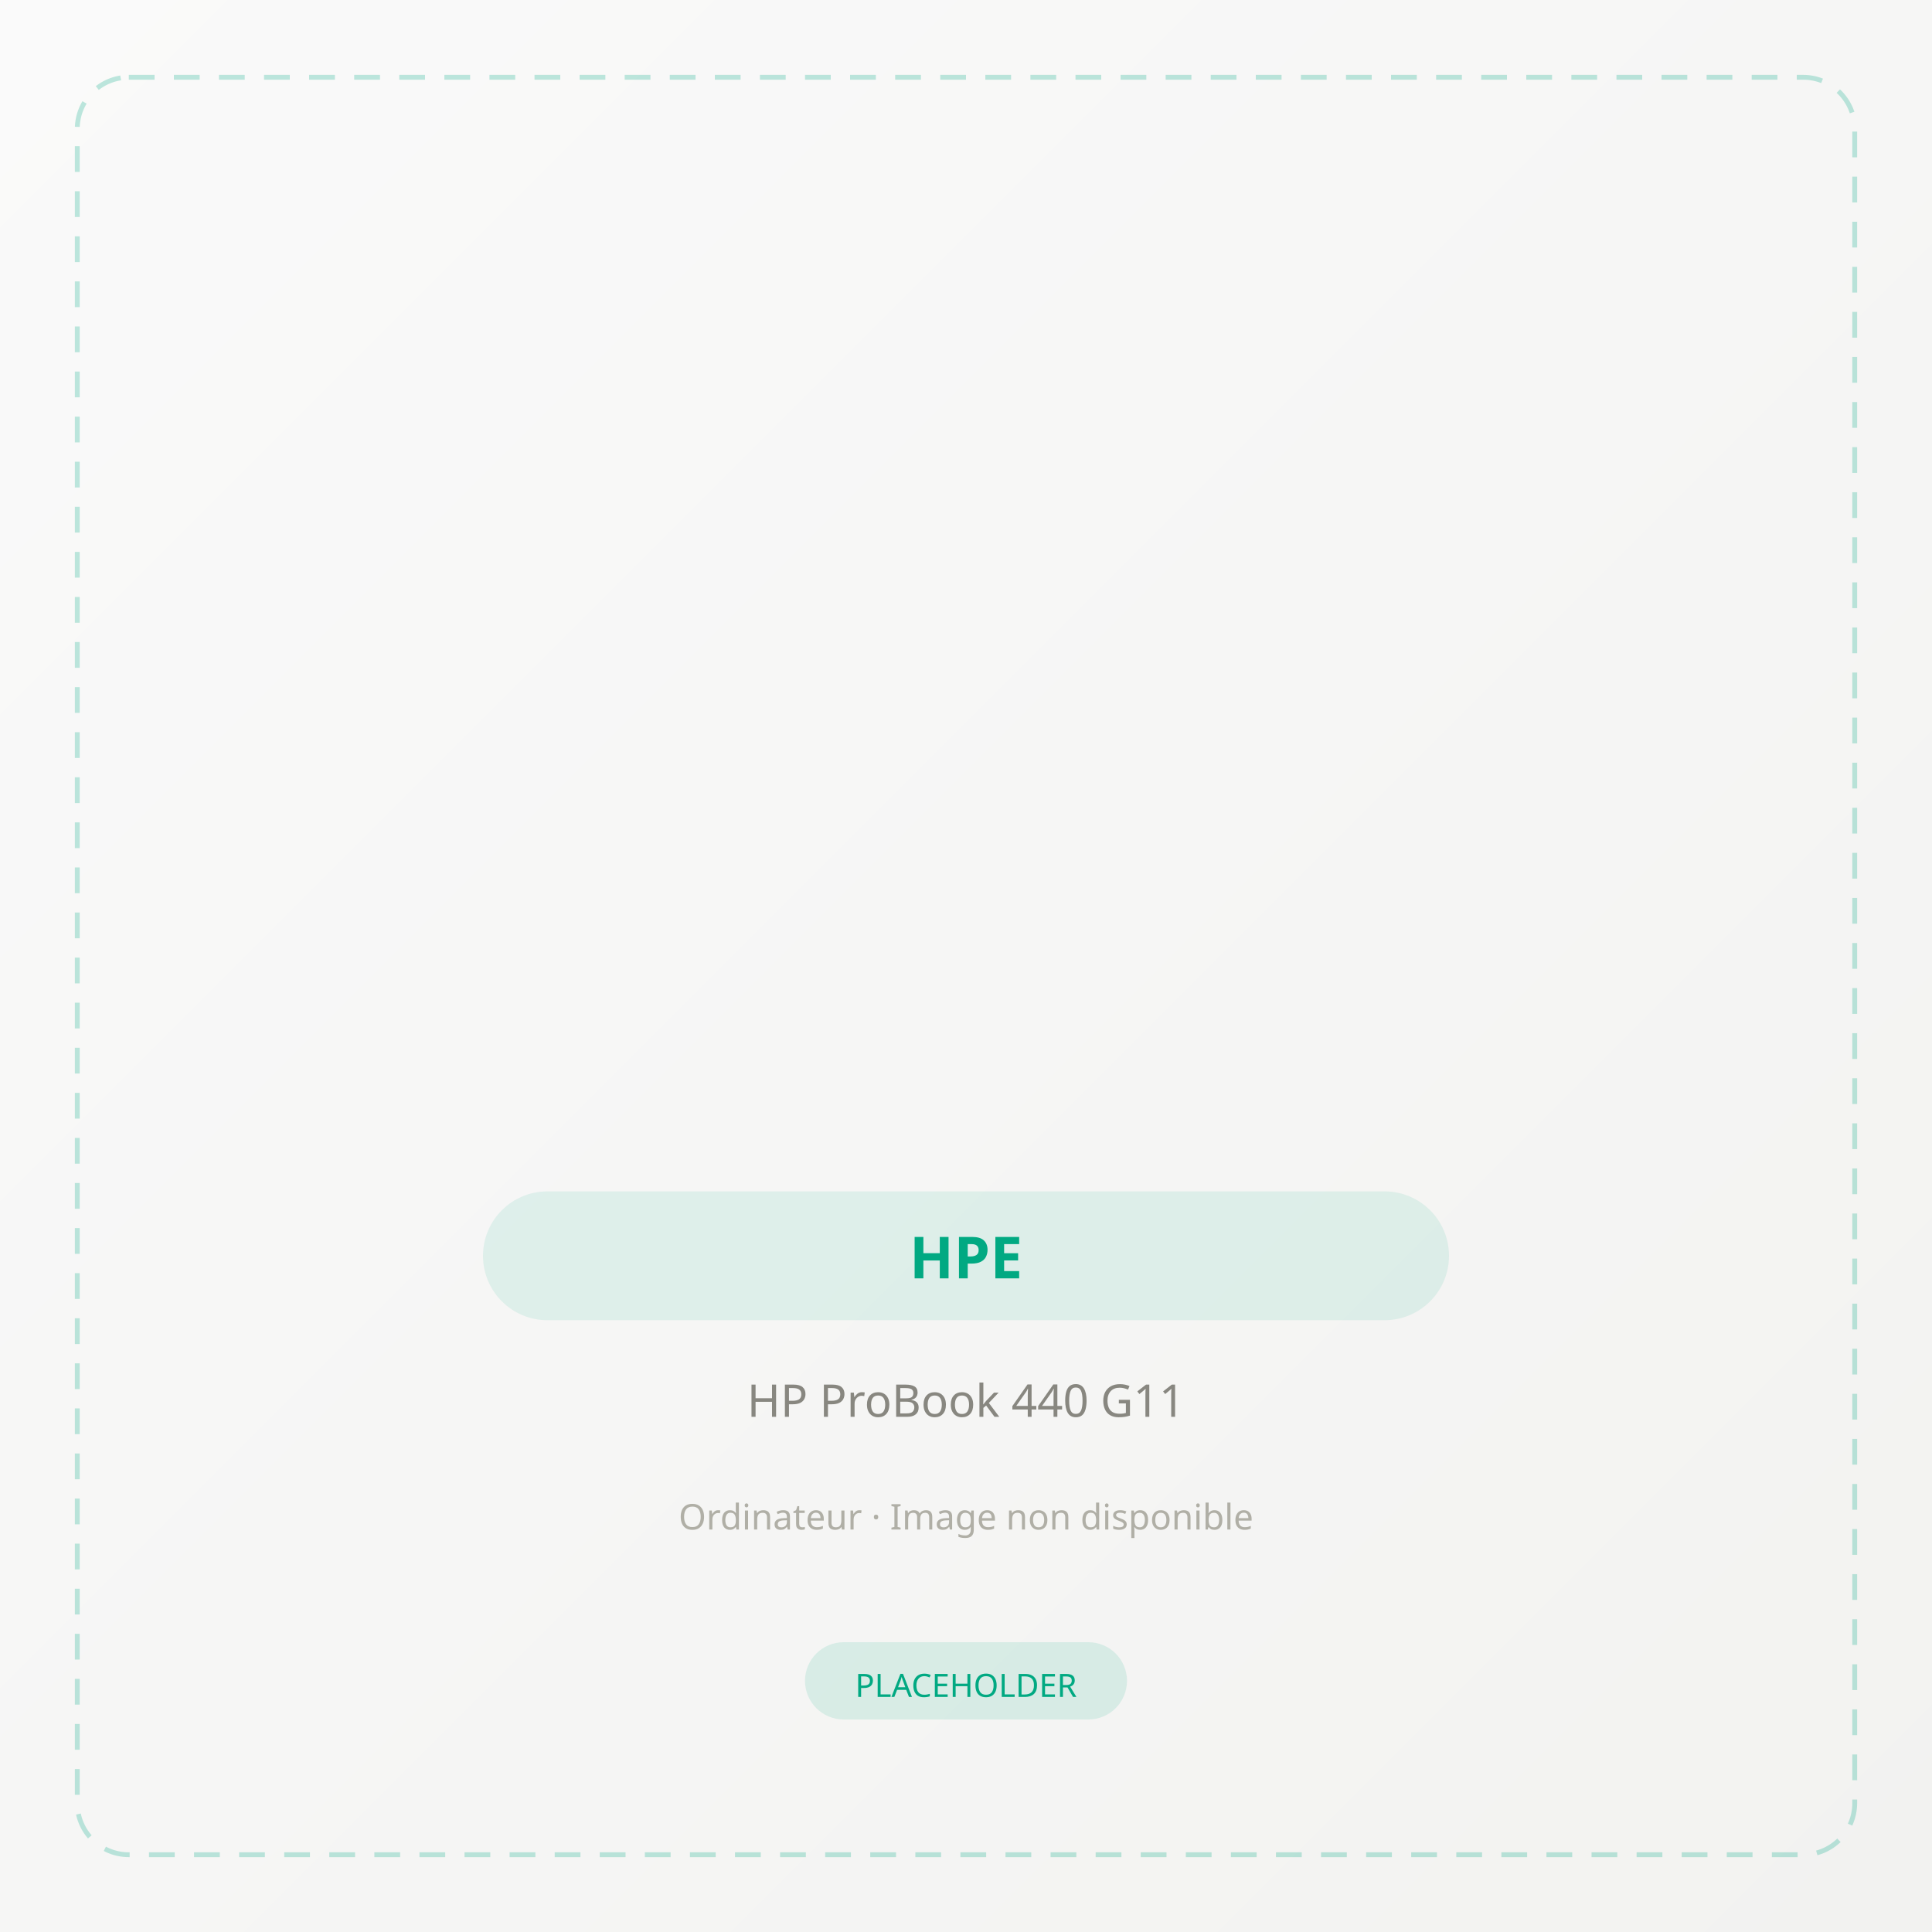
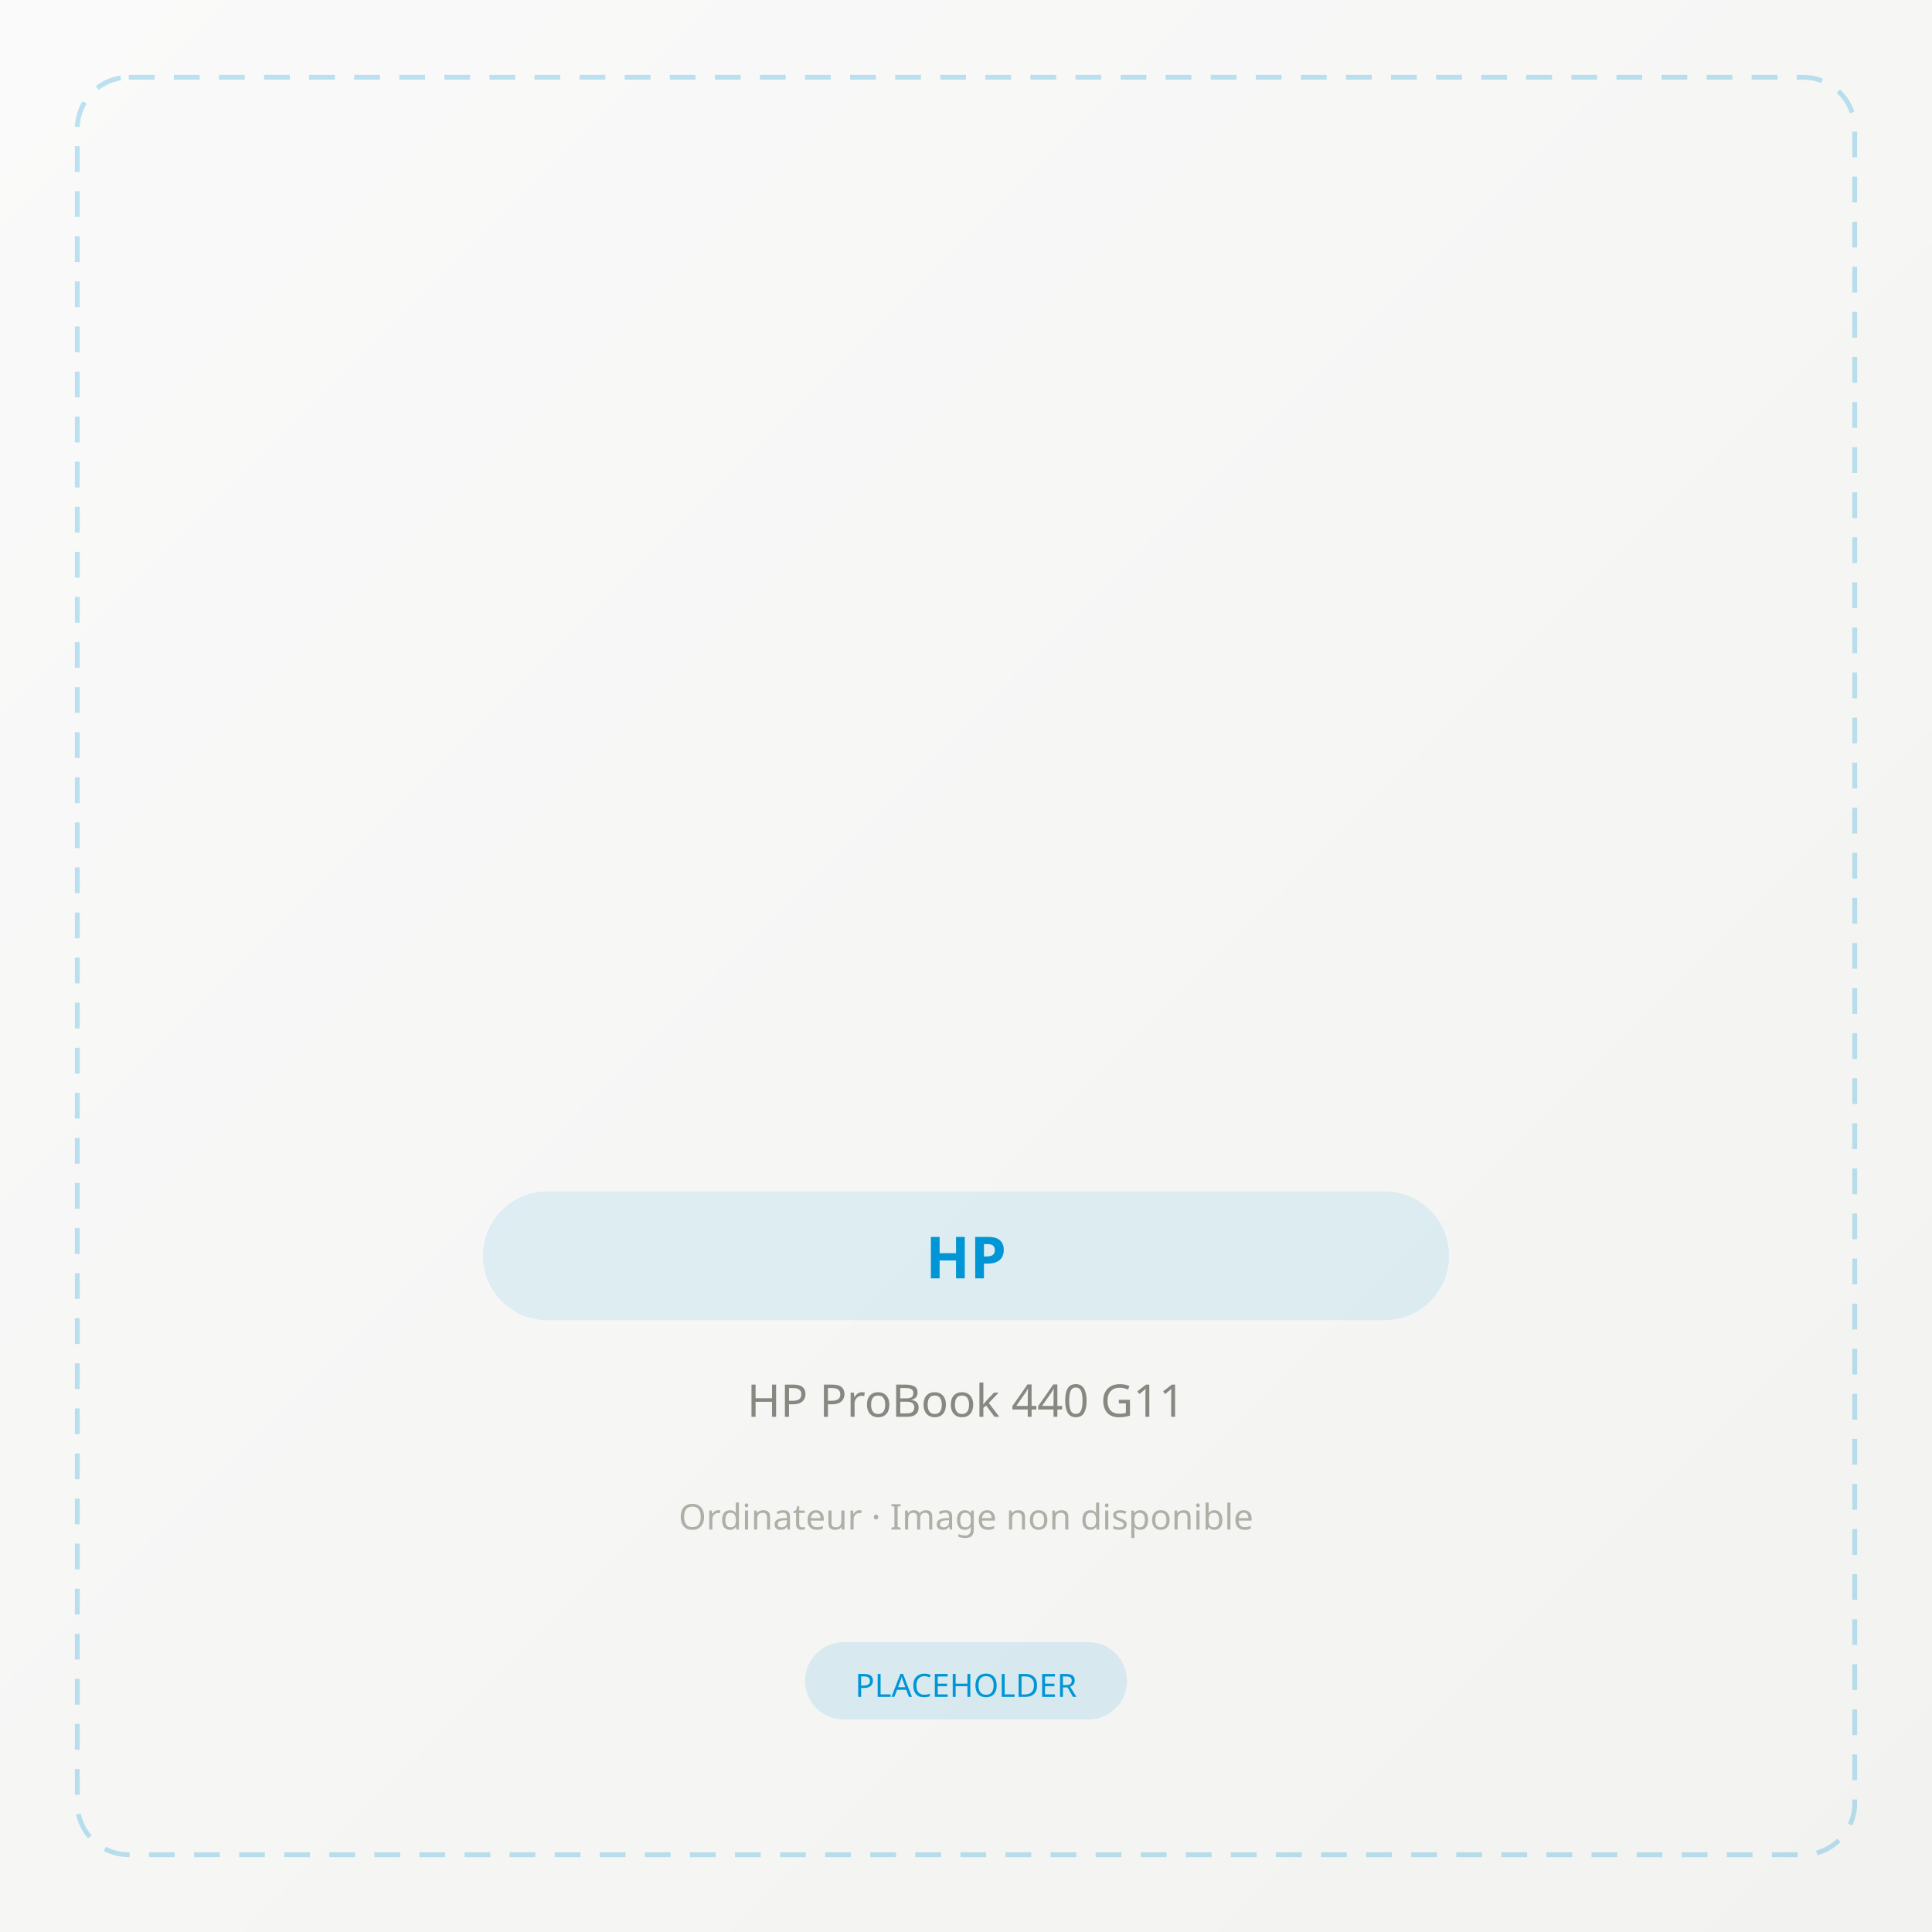
<svg xmlns="http://www.w3.org/2000/svg" width="600" height="600" viewBox="0 0 600 600">
  <defs>
    <linearGradient id="bg-hpe-probook-440-g11" x1="0" y1="0" x2="1" y2="1">
      <stop offset="0%" stop-color="#FAFAFA" />
      <stop offset="100%" stop-color="#F2F2F0" />
    </linearGradient>
  </defs>
  <rect width="600" height="600" fill="url(#bg-hpe-probook-440-g11)" rx="0" />
-   <rect x="24" y="24" width="552" height="552" rx="16" fill="none" stroke="#01A982" stroke-width="1.5" stroke-dasharray="8,6" opacity="0.25" />
-   <g transform="translate(300,170)" fill="none" stroke="#01A982" stroke-width="5" stroke-linecap="round" stroke-linejoin="round" opacity="0.85">
+   <rect x="24" y="24" width="552" height="552" rx="16" fill="none" stroke="#0096D6" stroke-width="1.5" stroke-dasharray="8,6" opacity="0.25" />
+   <g transform="translate(300,170)" fill="none" stroke="#0096D6" stroke-width="5" stroke-linecap="round" stroke-linejoin="round" opacity="0.85">
    M80,220 L280,220 Q300,220 300,240 L300,340 Q300,360 280,360 L80,360 Q60,360 60,340 L60,240 Q60,220 80,220 Z M60,360 L300,360 M140,360 L140,380 L220,380 M220,360 L220,380 M120,220 L120,160 Q120,140 140,140 L260,140 Q280,140 280,160 L280,220
  </g>
-   <rect x="150" y="370" width="300" height="40" rx="20" fill="#01A982" opacity="0.10" />
-   <text x="300" y="397" text-anchor="middle" font-family="IBM Plex Sans, system-ui, sans-serif" font-size="18" font-weight="600" fill="#01A982">HPE</text>
+   <rect x="150" y="370" width="300" height="40" rx="20" fill="#0096D6" opacity="0.10" />
+   <text x="300" y="397" text-anchor="middle" font-family="IBM Plex Sans, system-ui, sans-serif" font-size="18" font-weight="600" fill="#0096D6">HP</text>
  <text x="300" y="440" text-anchor="middle" font-family="IBM Plex Sans, system-ui, sans-serif" font-size="14" fill="#888780">HP ProBook 440 G11</text>
  <text x="300" y="475" text-anchor="middle" font-family="IBM Plex Sans, system-ui, sans-serif" font-size="11" fill="#B0AFA6">Ordinateur · Image non disponible</text>
-   <rect x="250" y="510" width="100" height="24" rx="12" fill="#01A982" opacity="0.12" />
-   <text x="300" y="527" text-anchor="middle" font-family="IBM Plex Sans, system-ui, sans-serif" font-size="10" font-weight="500" fill="#01A982">PLACEHOLDER</text>
+   <rect x="250" y="510" width="100" height="24" rx="12" fill="#0096D6" opacity="0.12" />
+   <text x="300" y="527" text-anchor="middle" font-family="IBM Plex Sans, system-ui, sans-serif" font-size="10" font-weight="500" fill="#0096D6">PLACEHOLDER</text>
</svg>
